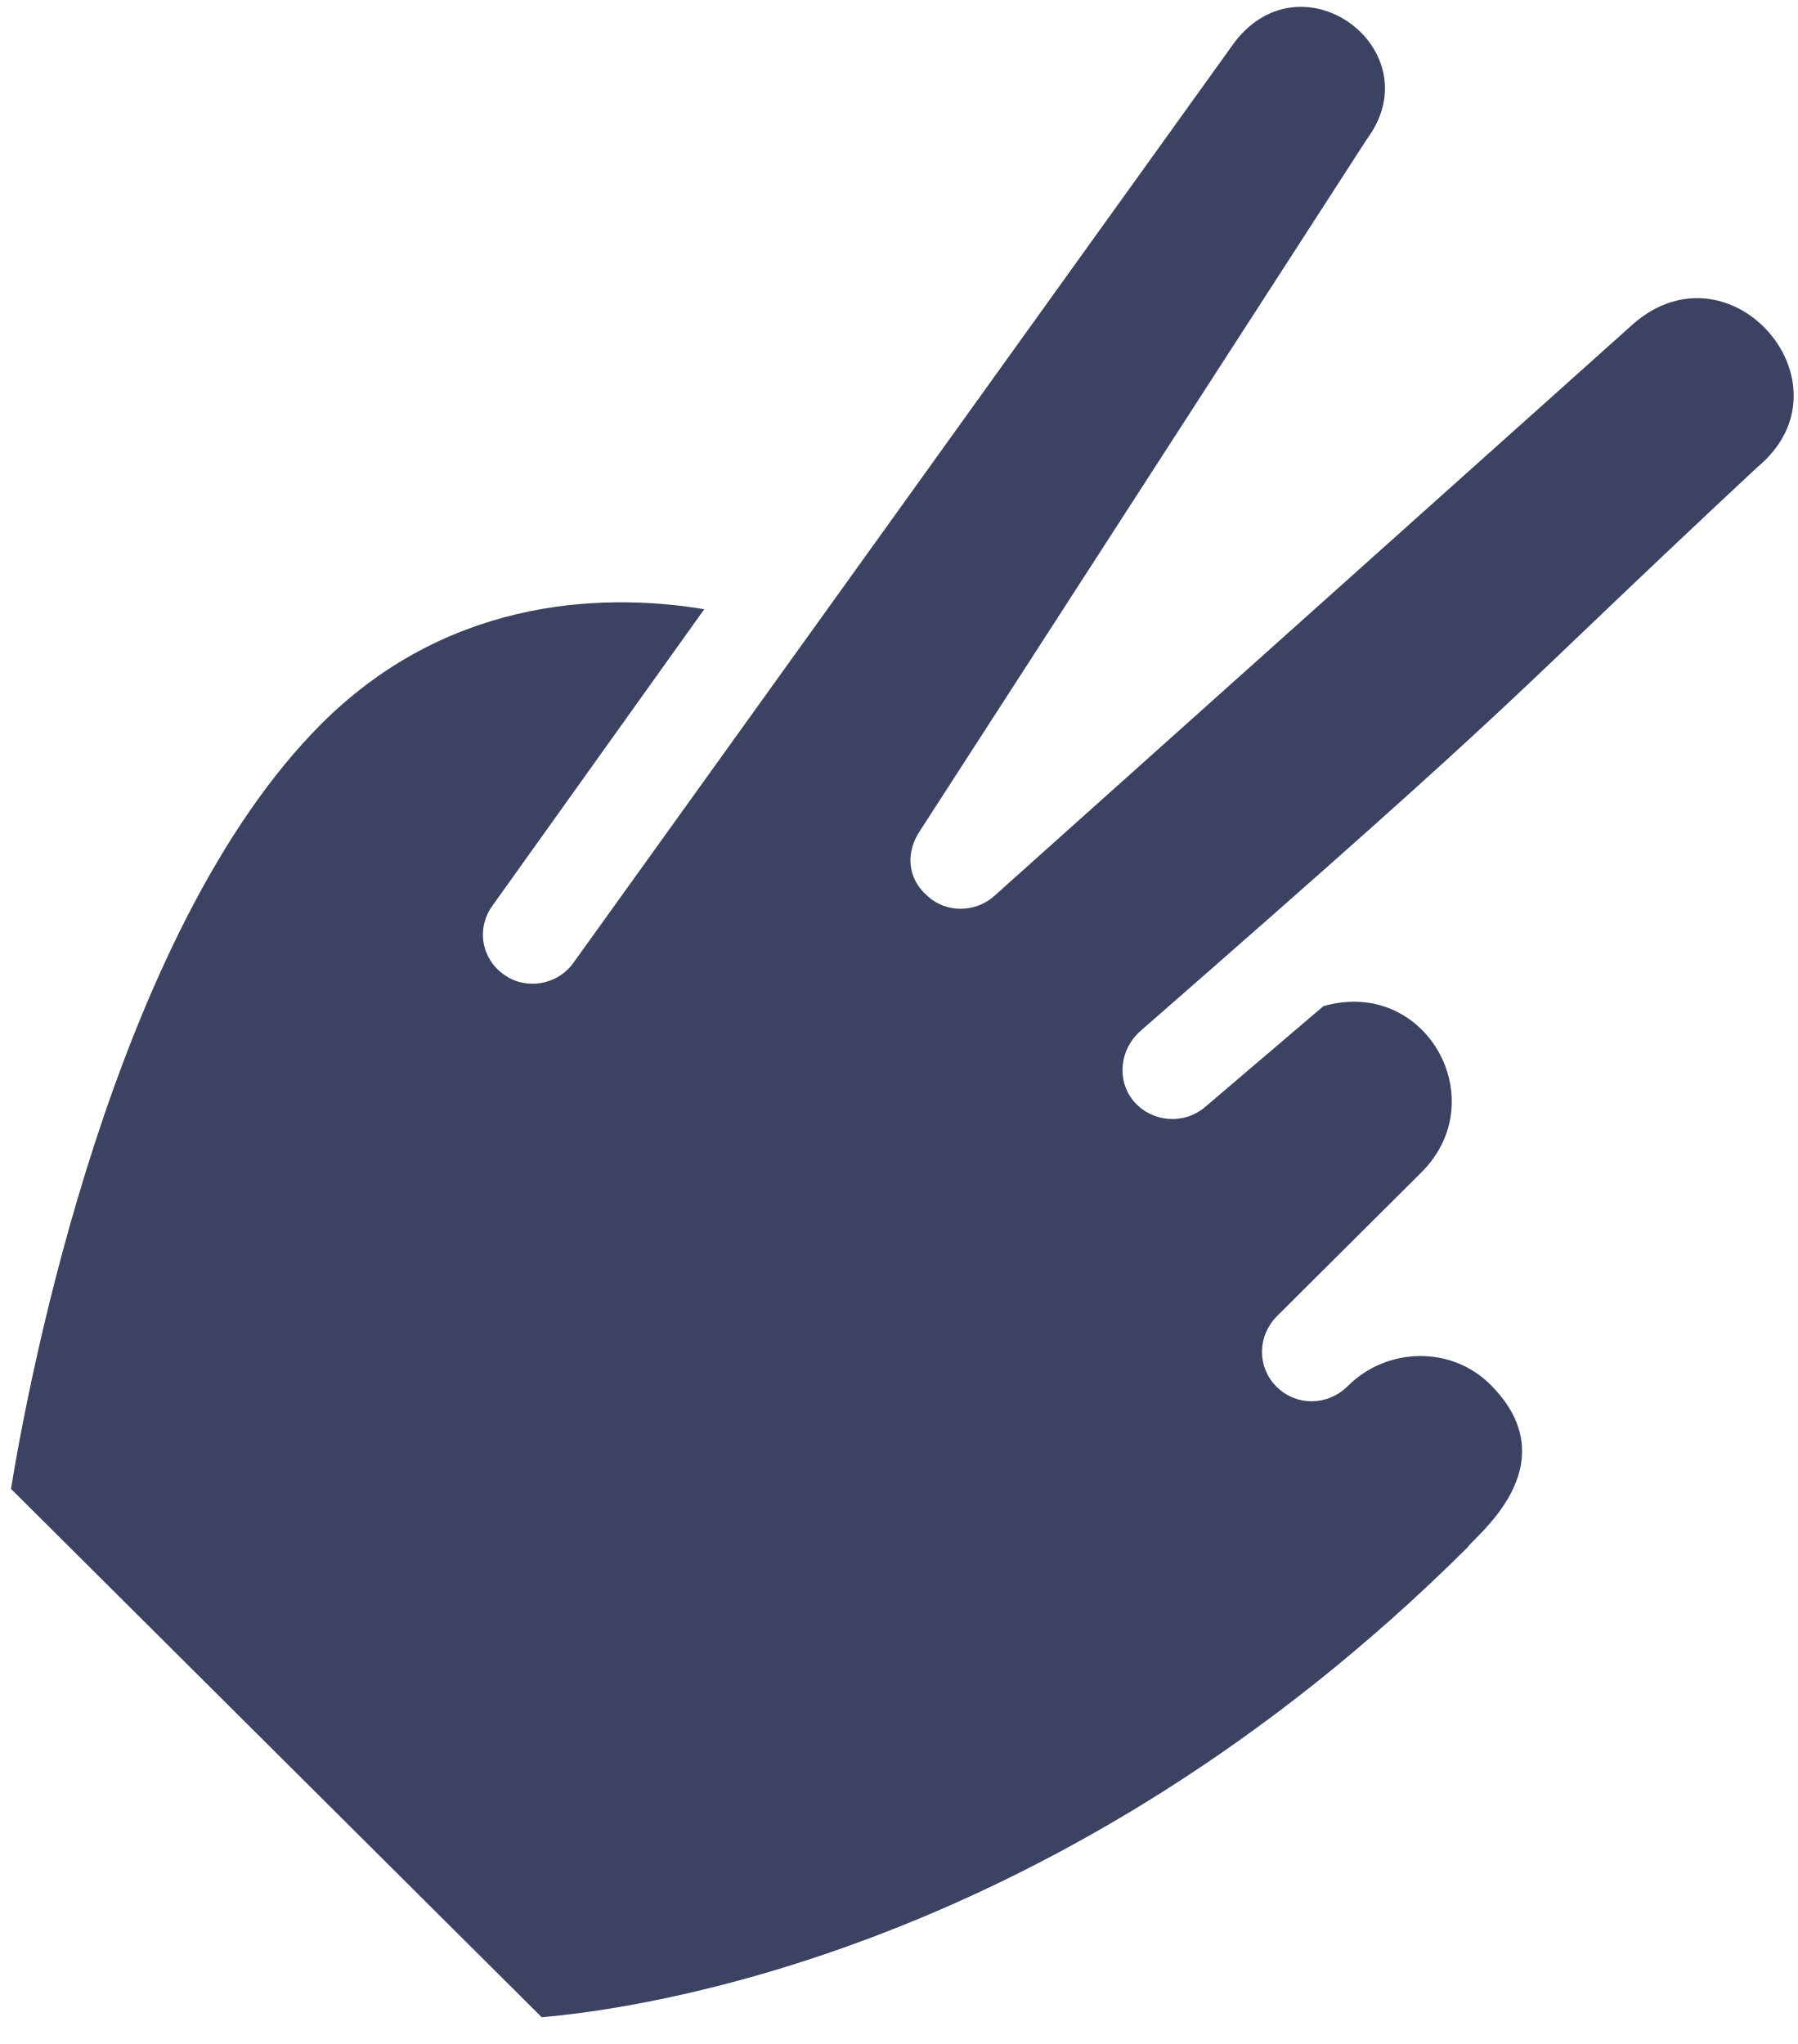
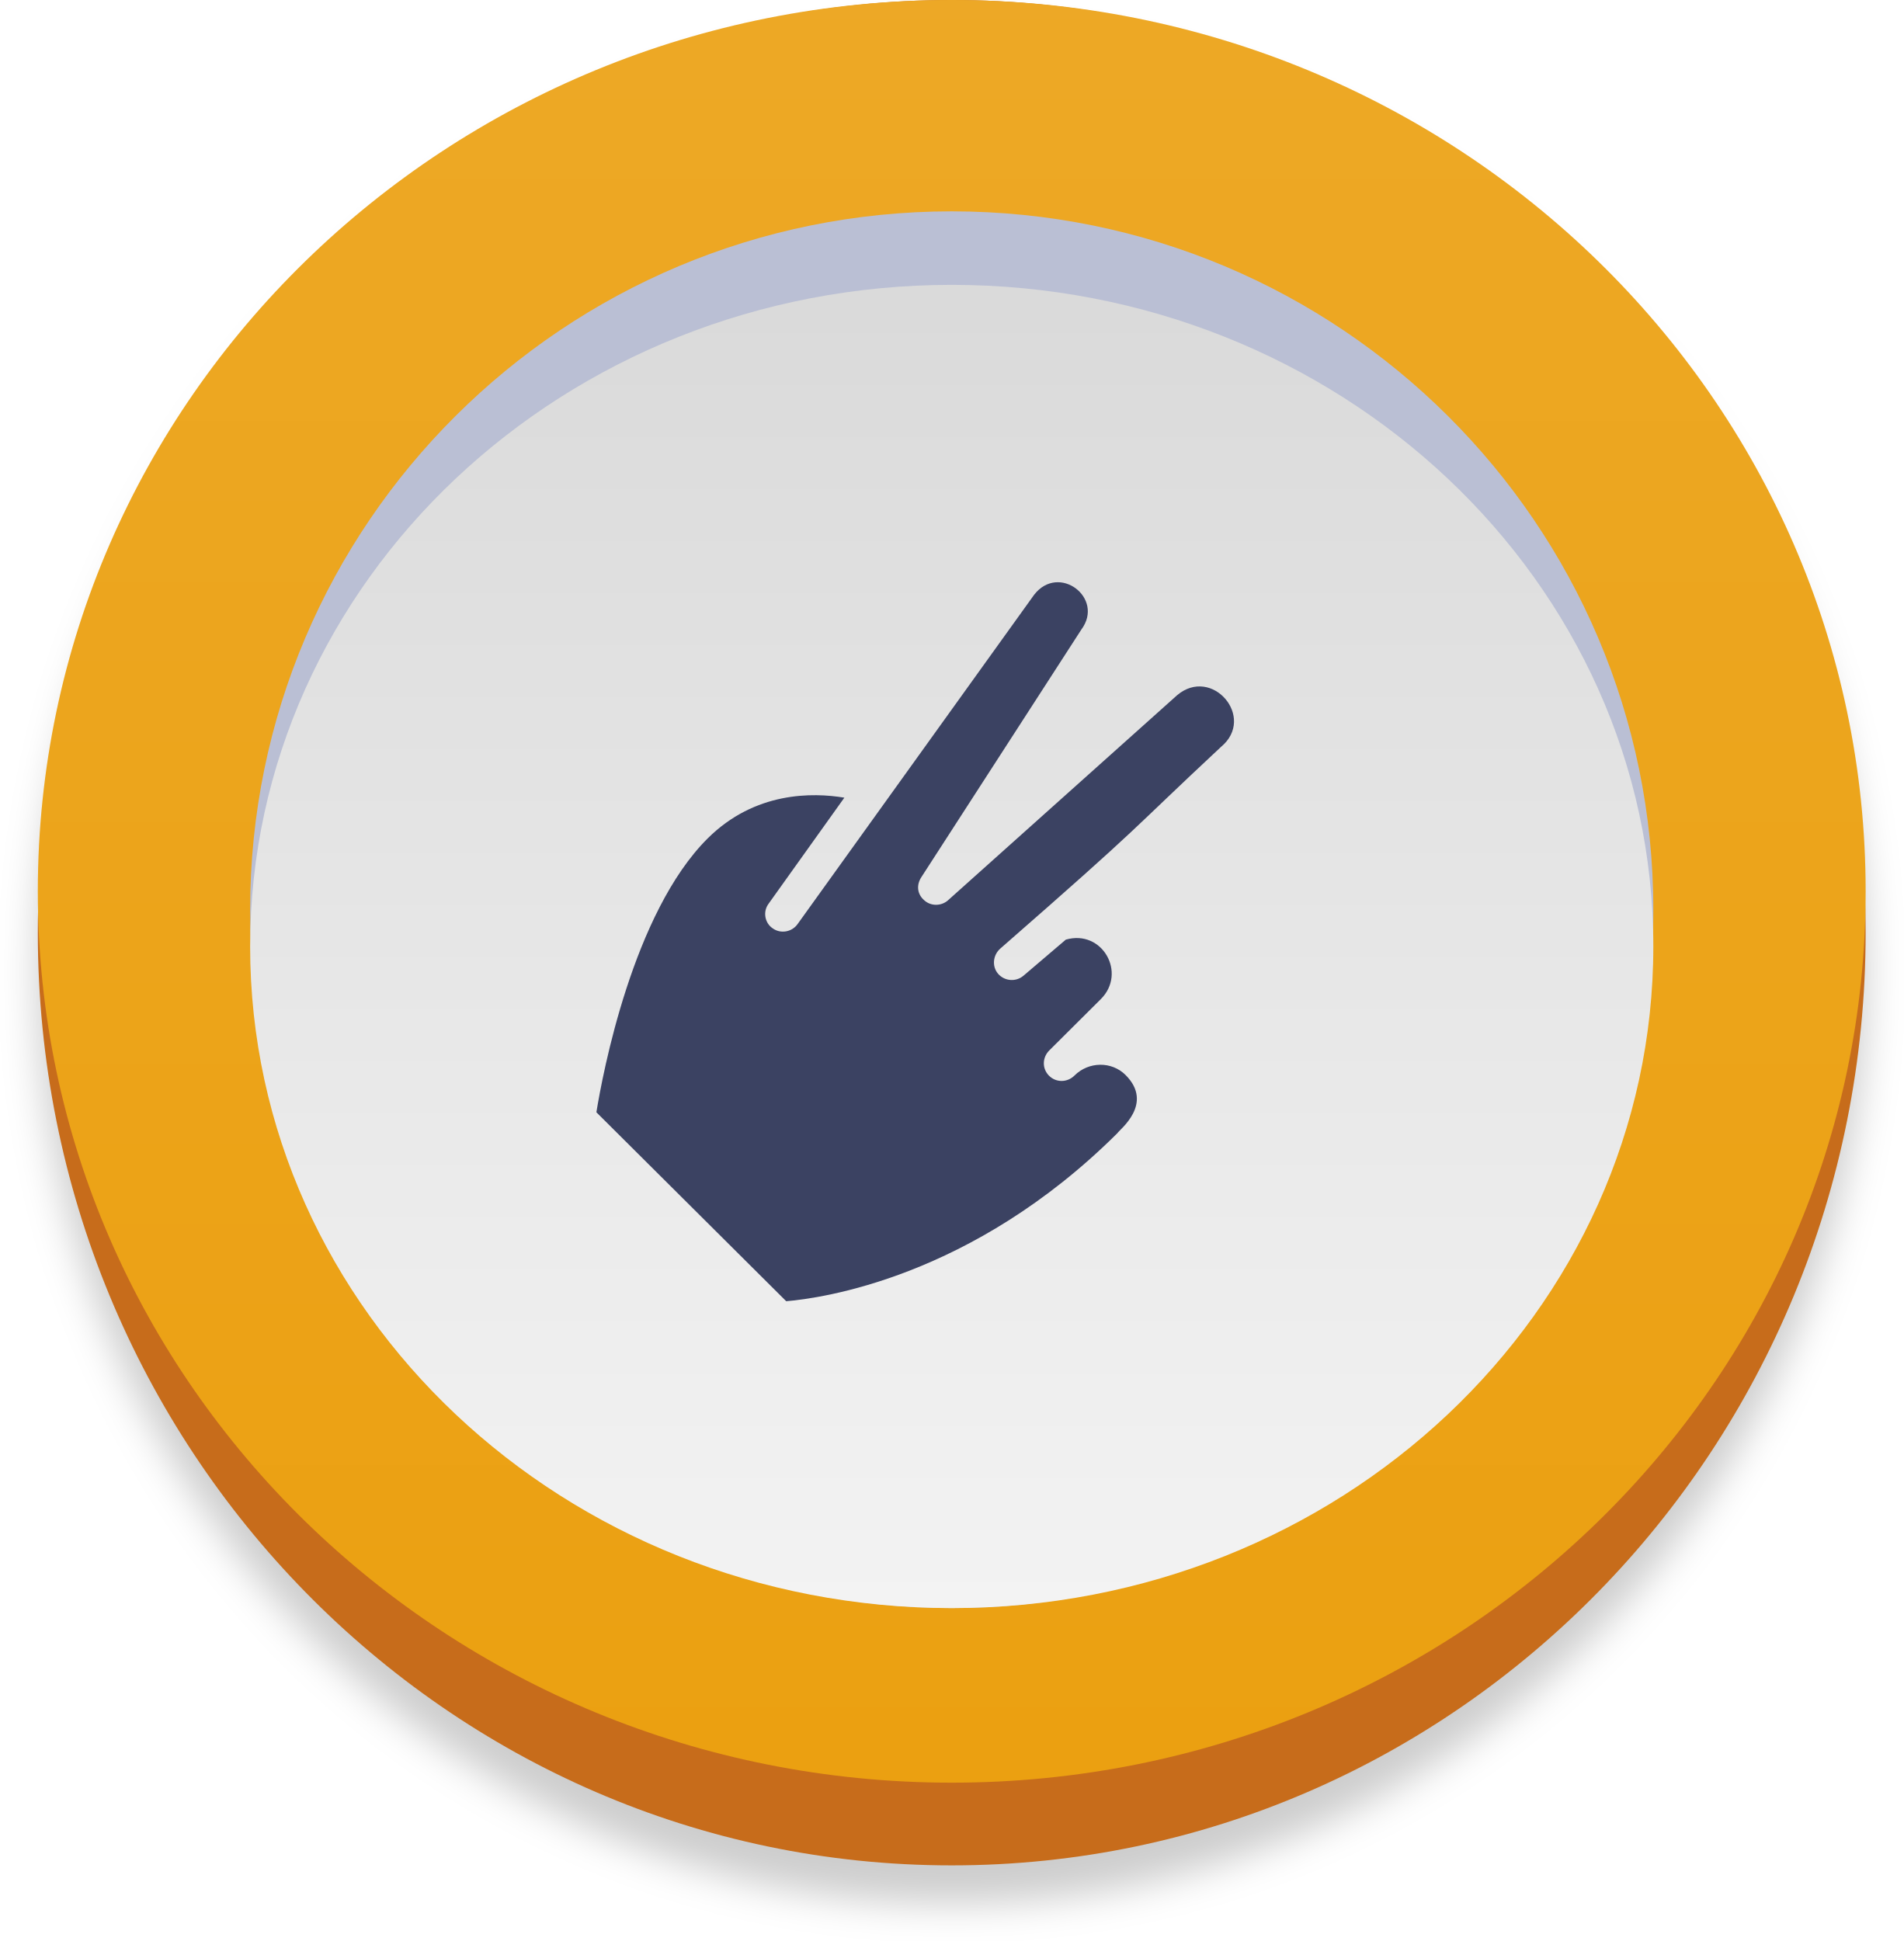
- <svg xmlns="http://www.w3.org/2000/svg" width="51" height="58">
-   <path fill="#3B4262" d="M13.971 25.702l6.012-8.415c-2.499-.415-7.088-.507-10.846 3.235C3.212 26.421.812 39.163.312 42.248L15.37 57.24c2.711-.232 14.713-1.827 26.279-13.34.122-.249 2.94-2.321.636-4.614-1.1-1.095-2.919-1.074-4.042.044-.572.57-1.461.577-2.021.02-.56-.557-.552-1.443.02-2.012l4.087-4.069c2.076-2.067.119-5.555-2.78-4.717l-3.345 2.851c-.611.53-1.52.439-2.022-.14-.519-.597-.408-1.503.183-2.013 11.687-10.208 9.98-8.979 17.5-15.995 2.809-2.329-.725-6.447-3.493-4.09L28.182 25.45c-.529.448-1.34.457-1.86-.02-.601-.517-.615-1.262-.222-1.85L38.787 3.944c1.854-2.5-1.795-5.277-3.749-2.757L16.28 27.307c-.452.65-1.364.8-1.985.345a1.377 1.377 0 01-.323-1.95z" />
+ <svg xmlns="http://www.w3.org/2000/svg" width="151" height="154" viewBox="0 0 151 154" fill="none">
+   <g id="Group 8 Copy">
+     <g id="Group 6">
+       <g id="Oval" filter="url(#filter0_d_0_1114)">
+         <ellipse cx="75.5" cy="74" rx="72.5" ry="74" fill="#C76C1B" />
+       </g>
+       <ellipse id="Oval Copy" cx="75.5" cy="70.719" rx="72.5" ry="70.719" fill="#EB9F0E" />
+       <ellipse id="Oval Copy 4" cx="75.5" cy="70.719" rx="72.5" ry="70.719" fill="url(#paint0_linear_0_1114)" />
+       <g id="Group 5">
+         <ellipse id="Oval Copy 2" cx="75.5" cy="72.177" rx="55.657" ry="55.409" fill="#BABFD4" />
+         <ellipse id="Oval Copy 3" cx="75.5" cy="75.094" rx="55.657" ry="52.493" fill="url(#paint1_linear_0_1114)" />
+         <g id="hand">
+           <path id="Path" d="M60.971 71.703L66.983 63.287C64.484 62.873 59.895 62.781 56.136 66.523C50.211 72.421 47.812 85.164 47.311 88.249L62.37 103.24C65.081 103.009 77.083 101.414 88.648 89.9C88.771 89.651 91.588 87.579 89.285 85.286C88.185 84.192 86.365 84.212 85.242 85.33C84.671 85.9 83.781 85.908 83.221 85.35C82.661 84.793 82.67 83.908 83.242 83.338L87.328 79.27C89.405 77.202 87.447 73.714 84.549 74.552L81.203 77.404C80.592 77.934 79.684 77.842 79.182 77.264C78.663 76.666 78.774 75.76 79.364 75.251C91.051 65.042 89.345 66.272 96.864 59.256C99.673 56.927 96.139 52.808 93.371 55.166L75.182 71.45C74.653 71.899 73.842 71.907 73.321 71.43C72.72 70.913 72.706 70.169 73.099 69.581L85.786 49.945C87.641 47.444 83.991 44.667 82.038 47.188L63.279 73.307C62.826 73.958 61.915 74.108 61.293 73.652C60.67 73.236 60.5 72.332 60.971 71.703Z" fill="#3B4262" />
+         </g>
+       </g>
+     </g>
+   </g>
+   <defs>
+     <filter id="filter0_d_0_1114" x="0" y="0" width="151" height="154" filterUnits="userSpaceOnUse" color-interpolation-filters="sRGB">
+       <feFlood flood-opacity="0" result="BackgroundImageFix" />
+       <feColorMatrix in="SourceAlpha" type="matrix" values="0 0 0 0 0 0 0 0 0 0 0 0 0 0 0 0 0 0 127 0" result="hardAlpha" />
+       <feOffset dy="3" />
+       <feGaussianBlur stdDeviation="1.5" />
+       <feColorMatrix type="matrix" values="0 0 0 0 0 0 0 0 0 0 0 0 0 0 0 0 0 0 0.197 0" />
+       <feBlend mode="normal" in2="BackgroundImageFix" result="effect1_dropShadow_0_1114" />
+       <feBlend mode="normal" in="SourceGraphic" in2="effect1_dropShadow_0_1114" result="shape" />
+     </filter>
+     <linearGradient id="paint0_linear_0_1114" x1="3" y1="0" x2="3" y2="141.438" gradientUnits="userSpaceOnUse">
+       <stop stop-color="white" stop-opacity="0.097" />
+       <stop offset="1" stop-color="white" stop-opacity="0.01" />
+     </linearGradient>
+     <linearGradient id="paint1_linear_0_1114" x1="130.234" y1="127.586" x2="130.234" y2="24.341" gradientUnits="userSpaceOnUse">
+       <stop stop-color="#F3F3F3" />
+       <stop offset="1" stop-color="#DADADA" />
+     </linearGradient>
+   </defs>
</svg>
